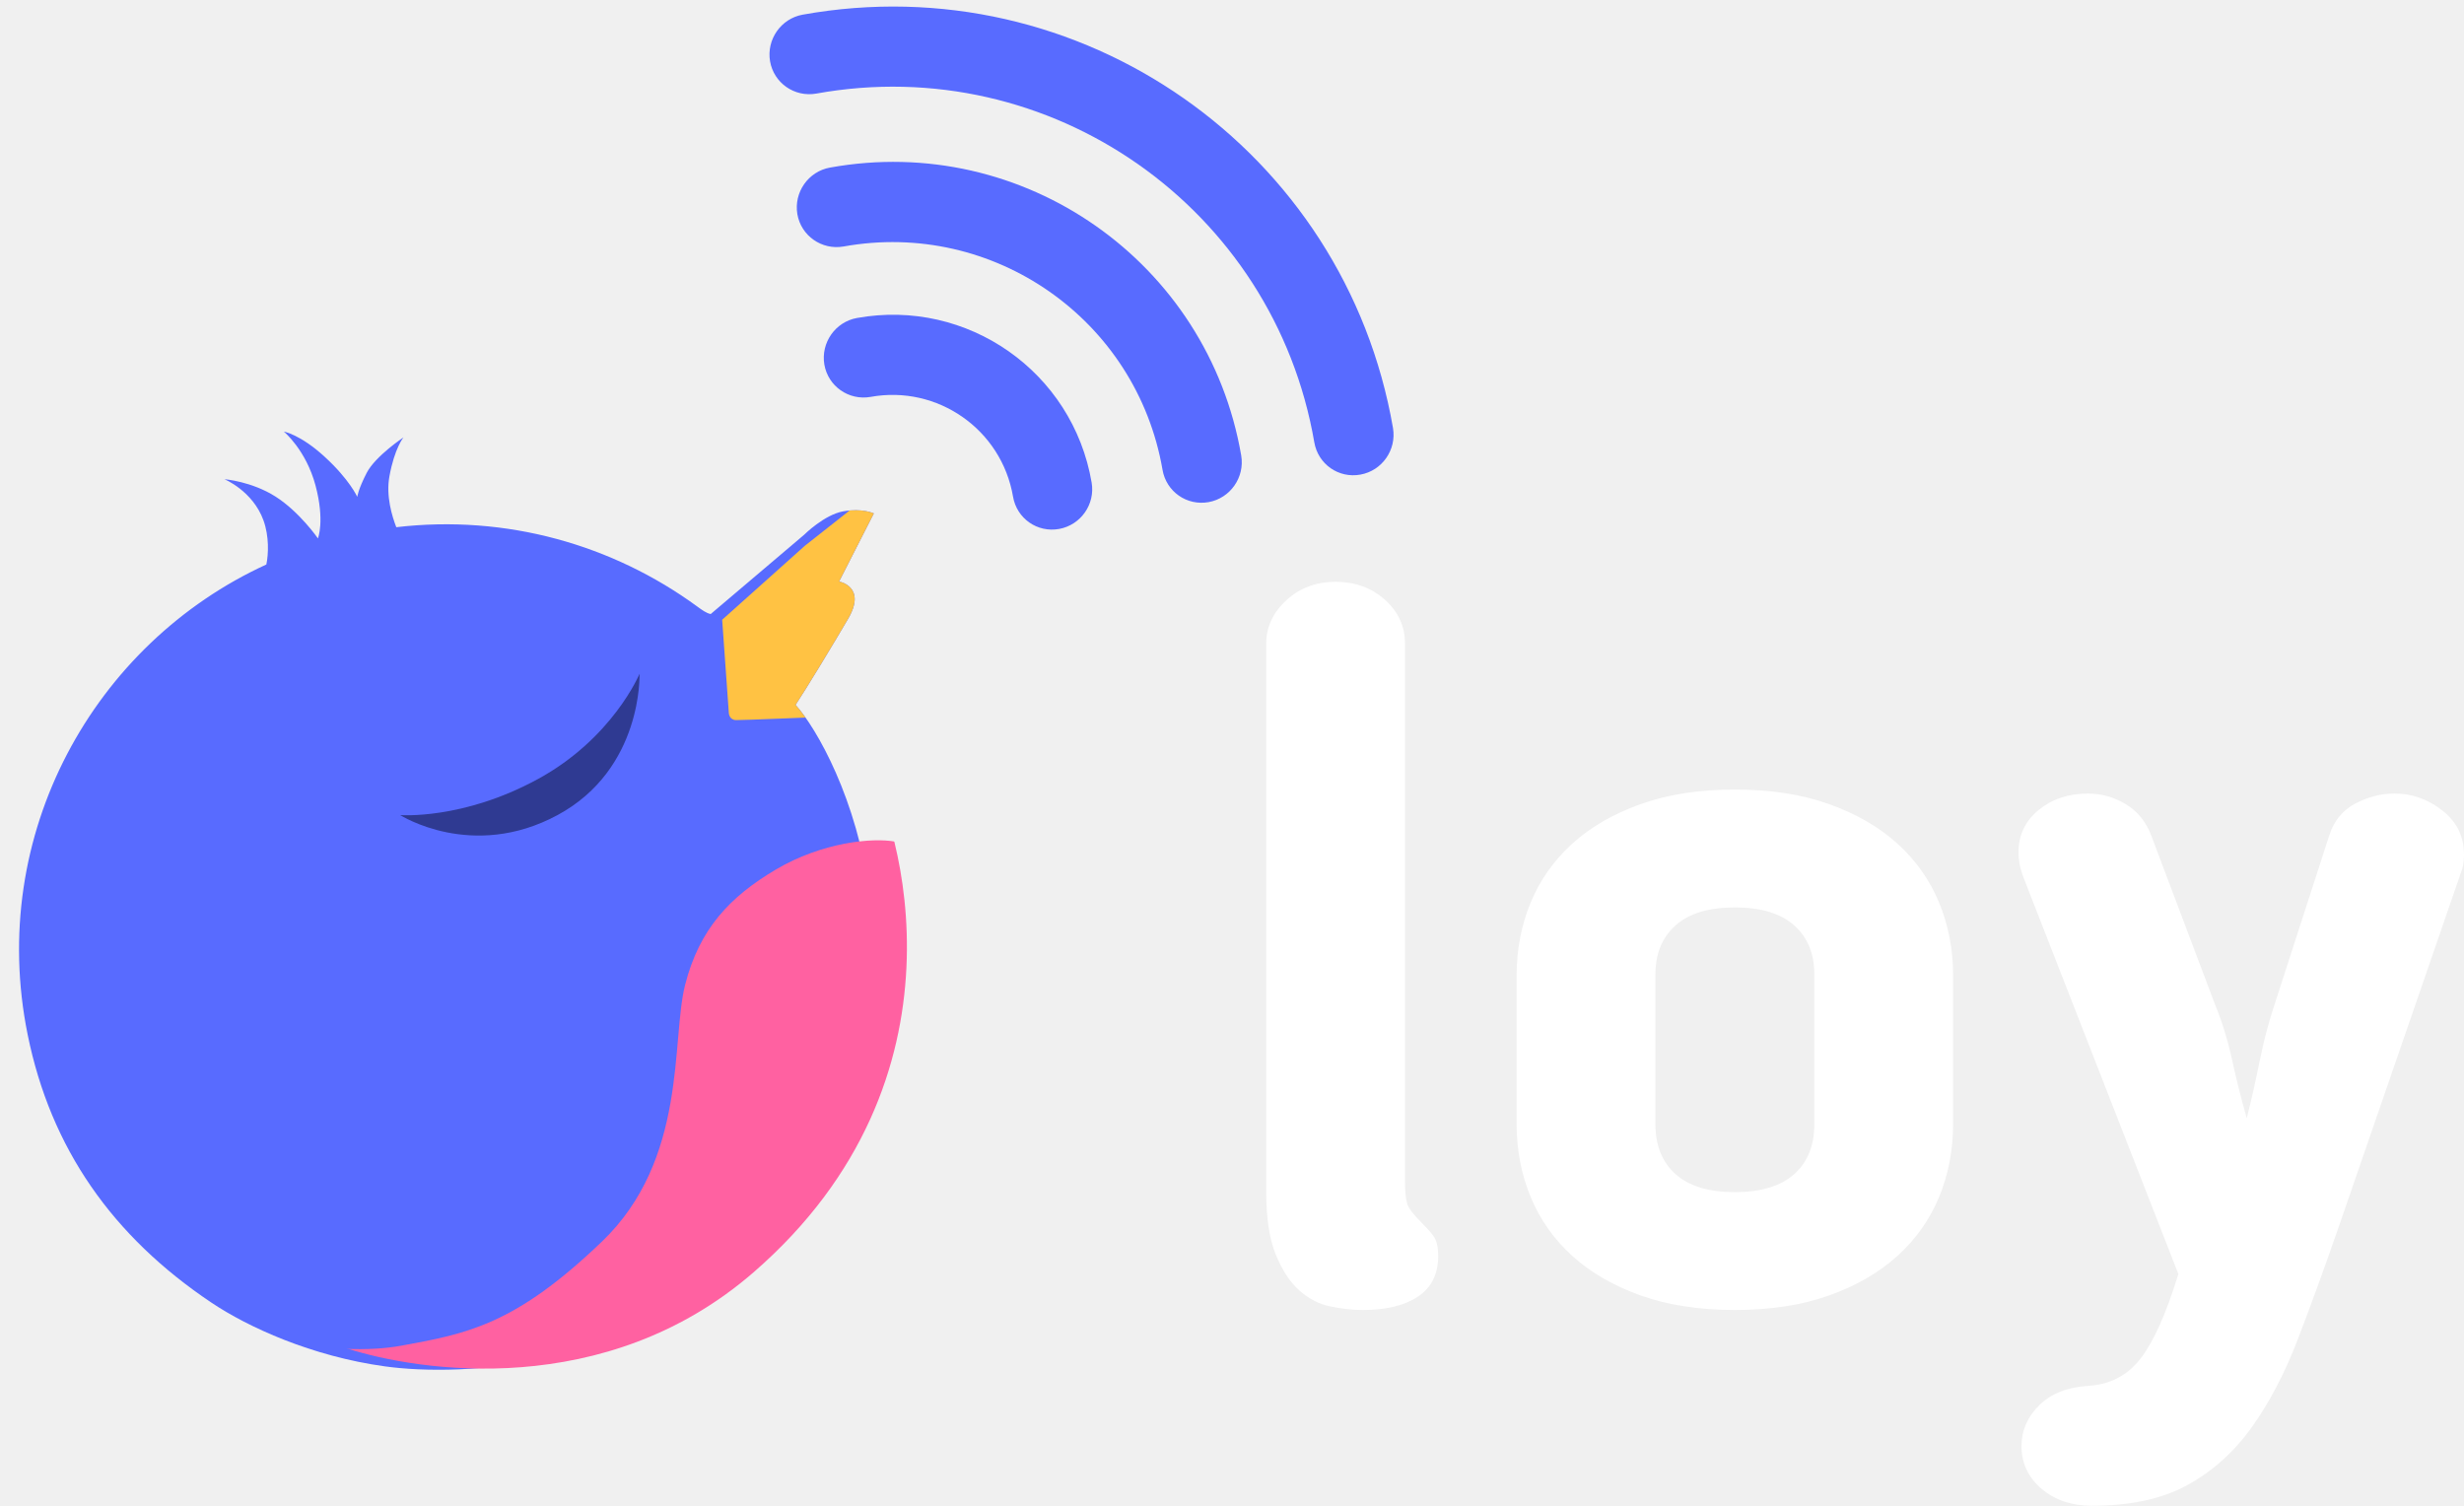
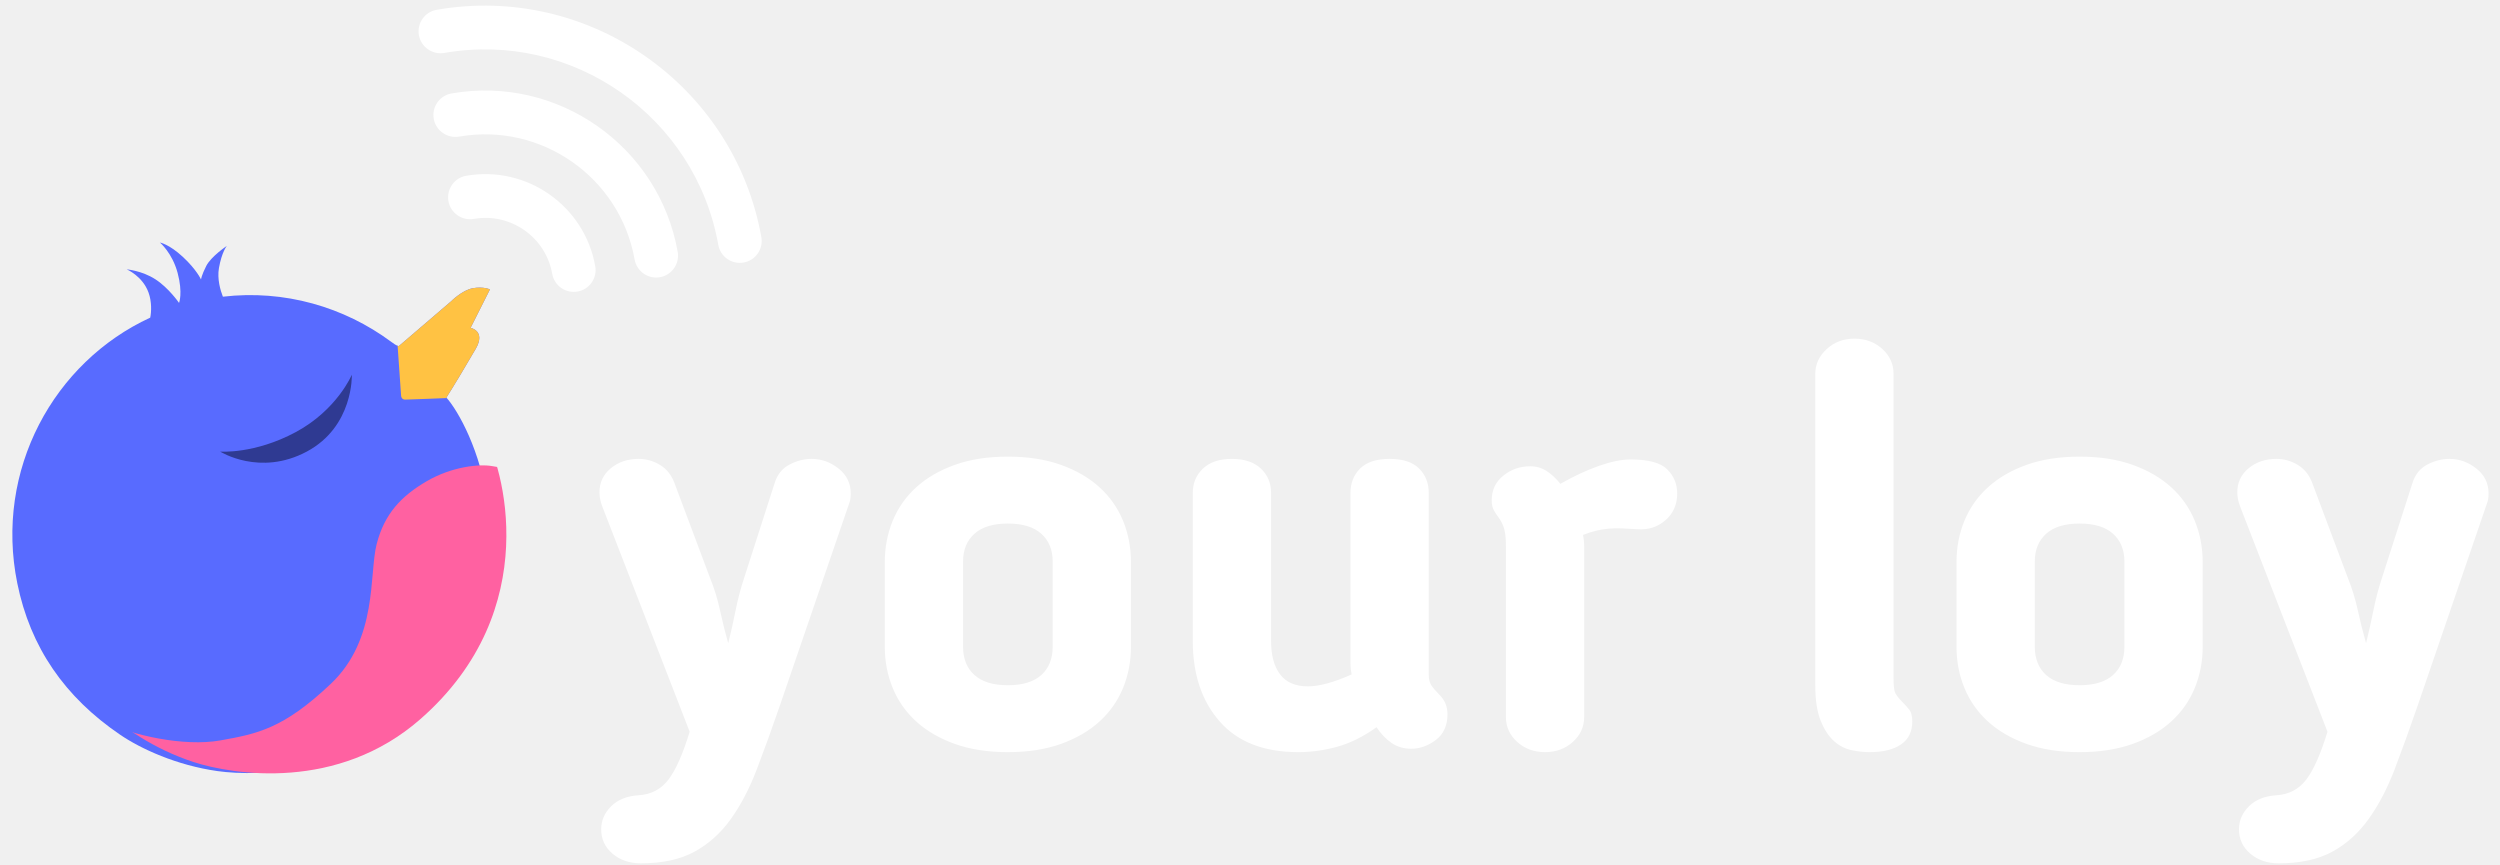
- <svg xmlns="http://www.w3.org/2000/svg" xmlns:xlink="http://www.w3.org/1999/xlink" width="72px" height="44px" viewBox="0 0 72 44" version="1.1">
+ <svg xmlns="http://www.w3.org/2000/svg" xmlns:xlink="http://www.w3.org/1999/xlink" width="133px" height="46px" viewBox="0 0 133 46" version="1.1">
  <defs>
-     <rect id="path-1" x="0" y="0" width="74" height="52" />
-     <path d="M21.439,7.125 C19.332,4.932 16.426,3.509 13.187,3.322 C13.121,2.991 13.044,2.372 13.246,1.827 C13.538,1.036 13.85,0.774 13.85,0.774 C13.85,0.774 12.947,1.168 12.611,1.608 C12.276,2.049 12.218,2.25 12.218,2.25 C12.218,2.25 12.082,1.713 11.488,0.938 C10.895,0.163 10.436,-3.01980663e-14 10.436,-3.01980663e-14 C10.436,-3.01980663e-14 10.98,0.637 11.074,1.709 C11.167,2.781 10.875,3.246 10.875,3.246 C10.875,3.246 10.481,2.389 9.866,1.827 C9.251,1.265 8.485,1.069 8.485,1.069 C8.485,1.069 9.24,1.546 9.399,2.449 C9.485,2.934 9.373,3.453 9.258,3.736 C3.896,5.133 -0.149,10.085 0.004,16.053 C0.091,19.446 1.42,22.285 3.93,24.696 C4.86,25.59 6.551,26.754 8.608,27.415 C10.665,28.076 16.14,28.945 20.47,25.188 C27,19.523 24.757,12.025 23.776,10.461 C24.139,10.079 25.182,8.891 25.729,8.244 C26.429,7.417 25.655,7.131 25.655,7.131 L27,5.348 C27,5.348 26.699,5.133 26.132,5.133 C25.566,5.133 24.885,5.609 24.885,5.609 L21.794,7.416 C21.672,7.37 21.556,7.247 21.439,7.125 Z" id="path-3" />
+     <path d="M21.821,7.336 C19.677,5.078 16.719,3.613 13.423,3.421 C13.355,3.079 13.277,2.443 13.482,1.881 C13.779,1.066 14.097,0.797 14.097,0.797 C14.097,0.797 13.178,1.202 12.836,1.656 C12.495,2.109 12.436,2.317 12.436,2.317 C12.436,2.317 12.298,1.764 11.694,0.966 C11.09,0.168 10.623,-5.15143483e-14 10.623,-5.15143483e-14 C10.623,-5.15143483e-14 11.176,0.655 11.271,1.759 C11.367,2.863 11.069,3.342 11.069,3.342 C11.069,3.342 10.668,2.459 10.042,1.881 C9.416,1.303 8.637,1.101 8.637,1.101 C8.637,1.101 9.405,1.592 9.567,2.522 C9.654,3.021 9.54,3.555 9.423,3.847 C3.965,5.285 -0.151,10.384 0.004,16.528 C0.093,20.021 1.445,22.944 4,25.428 C4.947,26.348 6.667,27.546 8.761,28.227 C10.855,28.907 16.428,29.802 20.835,25.934 C27.482,20.101 25.199,12.381 24.201,10.771 C24.57,10.377 25.632,9.154 26.189,8.488 C26.9,7.637 26.113,7.342 26.113,7.342 L27.482,5.506 C27.482,5.506 27.175,5.285 26.599,5.285 C26.022,5.285 25.329,5.775 25.329,5.775 L22.183,7.635 C22.059,7.588 21.941,7.462 21.821,7.336 Z" id="path-1" />
  </defs>
-   <g id="Page-1" stroke="none" stroke-width="1" fill="none" fill-rule="evenodd">
-     <g id="Group-16" transform="translate(-2, -7)">
-       <mask id="mask-2" fill="white">
-         <use xlink:href="#path-1" />
-       </mask>
-       <g id="Mask" />
-       <g mask="url(#mask-2)">
-         <path d="M41.821,45.279 C41.527,45.279 41.214,45.245 40.881,45.177 C40.548,45.109 40.244,44.953 39.97,44.71 C39.695,44.466 39.465,44.116 39.279,43.659 C39.093,43.202 39,42.594 39,41.835 L39,25.81 C39,25.323 39.196,24.9 39.588,24.54 C39.98,24.18 40.46,24 41.028,24 C41.596,24 42.076,24.175 42.468,24.525 C42.86,24.876 43.055,25.304 43.055,25.81 L43.055,41.484 C43.055,41.796 43.075,42.019 43.114,42.156 C43.153,42.292 43.281,42.467 43.496,42.681 C43.653,42.837 43.78,42.978 43.878,43.104 C43.976,43.231 44.025,43.43 44.025,43.703 C44.025,44.228 43.829,44.622 43.437,44.885 C43.046,45.148 42.507,45.279 41.821,45.279 Z M52.694,45.279 C51.656,45.279 50.74,45.138 49.947,44.856 C49.153,44.574 48.487,44.189 47.948,43.703 C47.41,43.216 47.003,42.642 46.729,41.981 C46.455,41.319 46.317,40.609 46.317,39.85 L46.317,35.501 C46.317,34.742 46.455,34.031 46.729,33.37 C47.003,32.708 47.41,32.134 47.948,31.648 C48.487,31.161 49.153,30.777 49.947,30.495 C50.74,30.212 51.656,30.071 52.694,30.071 C53.733,30.071 54.649,30.212 55.442,30.495 C56.236,30.777 56.902,31.161 57.44,31.648 C57.979,32.134 58.386,32.708 58.66,33.37 C58.934,34.031 59.071,34.742 59.071,35.501 L59.071,39.85 C59.071,40.609 58.934,41.319 58.66,41.981 C58.386,42.642 57.979,43.216 57.44,43.703 C56.902,44.189 56.236,44.574 55.442,44.856 C54.649,45.138 53.733,45.279 52.694,45.279 Z M52.694,41.835 C53.458,41.835 54.036,41.659 54.428,41.309 C54.82,40.959 55.016,40.472 55.016,39.85 L55.016,35.471 C55.016,34.868 54.82,34.391 54.428,34.041 C54.036,33.691 53.458,33.516 52.694,33.516 C51.93,33.516 51.352,33.691 50.961,34.041 C50.569,34.391 50.373,34.868 50.373,35.471 L50.373,39.85 C50.373,40.472 50.569,40.959 50.961,41.309 C51.352,41.659 51.93,41.835 52.694,41.835 Z M70.062,31.414 C70.199,30.986 70.454,30.675 70.826,30.48 C71.198,30.285 71.58,30.188 71.972,30.188 C72.482,30.188 72.947,30.354 73.368,30.684 C73.789,31.015 74,31.443 74,31.969 C74,32.183 73.971,32.358 73.912,32.494 L70.327,42.885 C69.915,44.072 69.518,45.162 69.136,46.155 C68.754,47.147 68.304,48.003 67.785,48.723 C67.265,49.443 66.639,50.003 65.904,50.402 C65.169,50.801 64.243,51 63.127,51 C62.539,51 62.049,50.835 61.657,50.504 C61.266,50.173 61.07,49.755 61.07,49.249 C61.07,48.801 61.241,48.407 61.584,48.066 C61.927,47.726 62.402,47.536 63.009,47.497 C63.656,47.458 64.17,47.191 64.552,46.695 C64.934,46.198 65.301,45.376 65.654,44.228 L61.128,32.64 C61.07,32.484 61.031,32.348 61.011,32.231 C60.991,32.115 60.982,32.008 60.982,31.91 C60.982,31.404 61.177,30.991 61.569,30.67 C61.961,30.349 62.441,30.188 63.009,30.188 C63.401,30.188 63.768,30.29 64.111,30.495 C64.454,30.699 64.704,31.005 64.861,31.414 L66.712,36.318 C66.928,36.843 67.099,37.398 67.226,37.982 C67.354,38.565 67.496,39.13 67.652,39.675 C67.79,39.13 67.917,38.565 68.034,37.982 C68.152,37.398 68.299,36.843 68.475,36.318 L70.062,31.414 Z" id="loy" fill="#FFFFFF" />
-         <g id="Path-4" transform="translate(15.74255, 32.86677) rotate(-10) translate(-15.74255, -32.86677) translate(2.242555, 18.86677)">
-           <mask id="mask-4" fill="white">
-             <use xlink:href="#path-3" />
-           </mask>
-           <use id="Mask" fill="#586BFF" xlink:href="#path-3" />
-           <path d="M25.428,12.602 C25.428,12.602 25.784,12.821 24.617,12.602 C23.941,12.476 22.472,12.621 21.127,13.415 C19.781,14.21 18.889,15.155 18.473,16.784 C18.058,18.413 18.555,21.882 16.036,24.294 C13.516,26.707 12.132,26.976 10.18,27.33 C8.227,27.684 5.475,27.05 4.023,26.34 C2.572,25.631 -1.544,22.157 -1.544,22.157 C-1.544,22.157 -0.435,27.153 2.44,28.539 C5.316,29.926 10.18,30.22 10.18,30.22 C10.18,30.22 13.984,30.074 15.837,29.382 C17.689,28.69 23.339,25.306 23.339,25.306 L25.807,17.831 L25.428,12.602 Z" fill="#FF61A1" mask="url(#mask-4)" transform="translate(12.13186, 21.39102) rotate(10) translate(-12.13186, -21.39102) " />
-           <g mask="url(#mask-4)" id="Path-5" fill="#FFC243">
-             <g transform="translate(21.81205, 5.027473)">
-               <path d="M0.283,2.611 L0.001,5.334 C0.001,5.334 -0.022,5.532 0.176,5.57 C0.373,5.607 2.504,5.892 2.504,5.892 L5.024,3.198 L6.2,0.424 L4.708,0.004 L3.036,0.903 L0.283,2.611 Z" />
+   <g id="Desktop" stroke="none" stroke-width="1" fill="none" fill-rule="evenodd">
+     <g id="Main-Copy-2" transform="translate(-34, -22)">
+       <g id="Group-16" transform="translate(32, 15)">
+         <g id="Group-2">
+           <g id="Path-4-Copy" transform="translate(16.34964, 33.59456) rotate(-10) translate(-16.34964, -33.59456) translate(2.349636, 19.09456)">
+             <mask id="mask-2" fill="white">
+               <use xlink:href="#path-1" />
+             </mask>
+             <use id="Mask" fill="#586BFF" xlink:href="#path-1" />
+             <path d="M25.464,12.484 C25.464,12.484 25.821,12.701 24.652,12.484 C23.975,12.359 22.505,12.502 21.157,13.289 C19.81,14.076 18.916,15.012 18.5,16.626 C18.084,18.24 18.582,21.676 16.059,24.066 C13.536,26.456 12.149,26.723 10.194,27.074 C8.239,27.425 5.483,26.796 4.029,26.093 C2.575,25.391 -1.546,21.949 -1.546,21.949 C-1.546,21.949 -0.435,26.898 2.444,28.272 C5.323,29.645 10.194,29.936 10.194,29.936 C10.194,29.936 14.004,29.792 15.859,29.106 C17.715,28.421 23.373,25.068 23.373,25.068 L25.845,17.664 L25.464,12.484 Z" id="Path-4" fill="#FF61A1" mask="url(#mask-2)" transform="translate(12.14937, 21.19029) rotate(10) translate(-12.14937, -21.19029) " />
+             <g id="Path-4" mask="url(#mask-2)" fill="#FFC243">
+               <g transform="translate(21.84353, 4.980297)" id="Path-5">
+                 <path d="M0.284,2.587 L0.001,5.284 C0.001,5.284 -0.022,5.48 0.176,5.517 C0.374,5.554 2.508,5.837 2.508,5.837 L5.031,3.168 L6.209,0.42 L4.715,0.004 L3.04,0.895 L0.284,2.587 Z" />
+               </g>
            </g>
          </g>
+           <path d="M13.714,31.025 C13.714,31.025 15.539,31.17 17.738,29.986 C19.936,28.803 20.718,26.935 20.718,26.935 C20.718,26.935 20.818,29.691 18.319,31.025 C15.819,32.36 13.714,31.025 13.714,31.025 Z" id="Path-3" fill="#2F3A92" />
+           <g id="Group-7" transform="translate(34.90916, 12.57168) rotate(-10) translate(-34.90916, -12.57168) translate(24.40916, 2.571681)" fill="#FFFFFF">
+             <path d="M0.066,13.213 C-0.388,13.666 -0.388,14.402 0.066,14.859 C0.52,15.311 1.259,15.311 1.717,14.859 C4.858,11.728 9.97,11.728 13.112,14.859 C13.339,15.085 13.637,15.2 13.935,15.2 C14.233,15.2 14.531,15.085 14.758,14.859 C15.212,14.406 15.212,13.67 14.758,13.213 C10.709,9.173 4.115,9.173 0.066,13.213 Z" id="Shape" transform="translate(7.411988, 12.69164) rotate(45) translate(-7.411988, -12.69164) " />
+             <path d="M0.538,15.242 C0.084,15.694 0.084,16.43 0.538,16.887 C0.992,17.34 1.73,17.34 2.189,16.887 C3.59,15.486 5.877,15.486 7.279,16.887 C7.506,17.113 7.804,17.229 8.102,17.229 C8.4,17.229 8.698,17.113 8.925,16.887 C9.379,16.435 9.379,15.699 8.925,15.246 C6.616,12.935 2.851,12.935 0.538,15.242 Z" id="Shape" transform="translate(4.731333, 15.3706) rotate(45) translate(-4.731333, -15.3706) " />
+             <path d="M20.678,11.148 C14.863,5.355 5.404,5.355 -0.412,11.148 C-0.866,11.6 -0.866,12.336 -0.412,12.793 C0.042,13.246 0.781,13.246 1.239,12.793 C6.142,7.901 14.124,7.901 19.032,12.793 C19.259,13.019 19.557,13.135 19.855,13.135 C20.153,13.135 20.451,13.019 20.678,12.793 C21.132,12.341 21.132,11.605 20.678,11.148 Z" id="Shape" transform="translate(10.13319, 9.968962) rotate(45) translate(-10.13319, -9.968962) " />
+           </g>
        </g>
-         <path d="M13.694,30.817 C13.694,30.817 15.517,30.963 17.712,29.768 C19.907,28.574 20.688,26.688 20.688,26.688 C20.688,26.688 20.788,29.47 18.292,30.817 C15.796,32.164 13.694,30.817 13.694,30.817 Z" id="Path-3" fill="#2F3A92" />
-         <g id="Group-7" transform="translate(35.21304, 12.85759) rotate(-10) translate(-35.21304, -12.85759) translate(24.71304, 2.357592)" fill="#586BFF">
-           <path d="M0.066,13.339 C-0.387,13.795 -0.387,14.538 0.066,15 C0.519,15.456 1.257,15.456 1.714,15 C4.851,11.839 9.956,11.839 13.093,15 C13.319,15.228 13.617,15.344 13.915,15.344 C14.212,15.344 14.51,15.228 14.737,15 C15.19,14.543 15.19,13.8 14.737,13.339 C10.694,9.26 4.109,9.26 0.066,13.339 Z" id="Shape" transform="translate(7.401307, 12.81186) rotate(45) translate(-7.401307, -12.81186) " />
-           <path d="M0.537,15.386 C0.084,15.843 0.084,16.586 0.537,17.047 C0.99,17.504 1.728,17.504 2.185,17.047 C3.585,15.632 5.869,15.632 7.268,17.047 C7.495,17.276 7.792,17.392 8.09,17.392 C8.388,17.392 8.685,17.276 8.912,17.047 C9.365,16.59 9.365,15.847 8.912,15.391 C6.606,13.058 2.847,13.058 0.537,15.386 Z" id="Shape" transform="translate(4.724514, 15.5162) rotate(45) translate(-4.724514, -15.5162) " />
-           <path d="M20.648,11.253 C14.841,5.406 5.396,5.406 -0.411,11.253 C-0.864,11.71 -0.864,12.453 -0.411,12.914 C0.042,13.371 0.779,13.371 1.237,12.914 C6.133,7.976 14.104,7.976 19.004,12.914 C19.231,13.143 19.529,13.259 19.826,13.259 C20.124,13.259 20.422,13.143 20.648,12.914 C21.102,12.458 21.102,11.714 20.648,11.253 Z" id="Shape" transform="translate(10.11859, 10.06339) rotate(45) translate(-10.11859, -10.06339) " />
-         </g>
+         <path d="M43.217,32.681 C43.357,32.238 43.619,31.916 44.001,31.715 C44.383,31.514 44.776,31.413 45.178,31.413 C45.701,31.413 46.179,31.584 46.611,31.926 C47.044,32.268 47.26,32.711 47.26,33.254 C47.26,33.475 47.23,33.656 47.17,33.797 L43.488,44.54 C43.066,45.767 42.658,46.894 42.266,47.92 C41.874,48.946 41.411,49.831 40.878,50.575 C40.345,51.319 39.701,51.898 38.947,52.31 C38.192,52.723 37.242,52.929 36.095,52.929 C35.491,52.929 34.989,52.758 34.586,52.416 C34.184,52.074 33.983,51.641 33.983,51.118 C33.983,50.656 34.159,50.248 34.511,49.896 C34.863,49.544 35.351,49.348 35.974,49.308 C36.638,49.267 37.166,48.991 37.559,48.478 C37.951,47.965 38.328,47.115 38.69,45.928 L34.043,33.948 C33.983,33.787 33.942,33.646 33.922,33.526 C33.902,33.405 33.892,33.294 33.892,33.194 C33.892,32.671 34.093,32.243 34.496,31.911 C34.898,31.579 35.391,31.413 35.974,31.413 C36.377,31.413 36.754,31.519 37.106,31.73 C37.458,31.941 37.714,32.258 37.875,32.681 L39.776,37.75 C39.998,38.293 40.174,38.867 40.305,39.47 C40.435,40.074 40.581,40.657 40.742,41.221 C40.883,40.657 41.014,40.074 41.134,39.47 C41.255,38.867 41.406,38.293 41.587,37.75 L43.217,32.681 Z M55.619,47.014 C54.553,47.014 53.612,46.868 52.798,46.577 C51.983,46.285 51.299,45.888 50.746,45.385 C50.192,44.882 49.775,44.288 49.493,43.604 C49.212,42.92 49.071,42.186 49.071,41.402 L49.071,36.905 C49.071,36.121 49.212,35.386 49.493,34.702 C49.775,34.018 50.192,33.425 50.746,32.922 C51.299,32.419 51.983,32.022 52.798,31.73 C53.612,31.438 54.553,31.293 55.619,31.293 C56.685,31.293 57.626,31.438 58.44,31.73 C59.255,32.022 59.939,32.419 60.492,32.922 C61.046,33.425 61.463,34.018 61.745,34.702 C62.026,35.386 62.167,36.121 62.167,36.905 L62.167,41.402 C62.167,42.186 62.026,42.92 61.745,43.604 C61.463,44.288 61.046,44.882 60.492,45.385 C59.939,45.888 59.255,46.285 58.44,46.577 C57.626,46.868 56.685,47.014 55.619,47.014 Z M55.619,43.454 C56.404,43.454 56.997,43.272 57.399,42.91 C57.802,42.548 58.003,42.045 58.003,41.402 L58.003,36.875 C58.003,36.252 57.802,35.759 57.399,35.397 C56.997,35.034 56.404,34.853 55.619,34.853 C54.834,34.853 54.241,35.034 53.839,35.397 C53.436,35.759 53.235,36.252 53.235,36.875 L53.235,41.402 C53.235,42.045 53.436,42.548 53.839,42.91 C54.241,43.272 54.834,43.454 55.619,43.454 Z M75.233,45.687 C74.529,46.19 73.83,46.537 73.136,46.728 C72.442,46.919 71.753,47.014 71.069,47.014 C69.238,47.014 67.845,46.471 66.89,45.385 C65.934,44.298 65.456,42.87 65.456,41.1 L65.456,33.224 C65.456,32.701 65.637,32.268 66,31.926 C66.362,31.584 66.875,31.413 67.539,31.413 C68.202,31.413 68.715,31.584 69.078,31.926 C69.44,32.268 69.621,32.701 69.621,33.224 L69.621,41.1 C69.621,41.864 69.782,42.458 70.104,42.88 C70.425,43.303 70.918,43.514 71.582,43.514 C72.186,43.514 72.96,43.303 73.906,42.88 C73.886,42.78 73.871,42.684 73.86,42.594 C73.85,42.503 73.845,42.407 73.845,42.307 L73.845,33.224 C73.845,32.701 74.016,32.268 74.358,31.926 C74.7,31.584 75.223,31.413 75.928,31.413 C76.632,31.413 77.155,31.584 77.497,31.926 C77.839,32.268 78.01,32.701 78.01,33.224 L78.01,42.91 C78.01,43.132 78.055,43.313 78.145,43.454 C78.236,43.594 78.382,43.765 78.583,43.967 C78.865,44.248 79.006,44.59 79.006,44.993 C79.006,45.596 78.799,46.054 78.387,46.366 C77.974,46.677 77.537,46.833 77.074,46.833 C76.672,46.833 76.32,46.728 76.018,46.516 C75.716,46.305 75.455,46.029 75.233,45.687 Z M89.115,35.155 C88.793,35.135 88.511,35.12 88.27,35.11 C88.028,35.1 87.797,35.105 87.576,35.125 C87.354,35.145 87.138,35.18 86.927,35.231 C86.716,35.281 86.479,35.356 86.218,35.457 C86.238,35.557 86.253,35.653 86.263,35.744 C86.273,35.834 86.278,35.93 86.278,36.03 L86.278,45.143 C86.278,45.666 86.077,46.109 85.674,46.471 C85.272,46.833 84.779,47.014 84.196,47.014 C83.612,47.014 83.12,46.833 82.717,46.471 C82.315,46.109 82.114,45.666 82.114,45.143 L82.114,36.03 C82.114,35.688 82.089,35.412 82.038,35.2 C81.988,34.989 81.902,34.793 81.782,34.612 C81.661,34.451 81.56,34.3 81.48,34.159 C81.399,34.018 81.359,33.837 81.359,33.616 C81.359,33.073 81.565,32.635 81.978,32.303 C82.39,31.972 82.868,31.806 83.411,31.806 C83.733,31.806 84.025,31.891 84.286,32.062 C84.548,32.233 84.789,32.459 85.011,32.741 C85.715,32.339 86.394,32.022 87.047,31.79 C87.701,31.559 88.27,31.443 88.752,31.443 C89.698,31.443 90.347,31.619 90.699,31.972 C91.051,32.324 91.227,32.751 91.227,33.254 C91.227,33.837 91.021,34.31 90.608,34.672 C90.196,35.034 89.698,35.195 89.115,35.155 Z M101.47,47.014 C101.168,47.014 100.846,46.979 100.504,46.909 C100.162,46.838 99.85,46.677 99.568,46.426 C99.287,46.174 99.05,45.812 98.859,45.34 C98.668,44.867 98.573,44.238 98.573,43.454 L98.573,26.887 C98.573,26.384 98.774,25.946 99.176,25.574 C99.578,25.202 100.071,25.016 100.655,25.016 C101.238,25.016 101.731,25.197 102.133,25.559 C102.536,25.921 102.737,26.364 102.737,26.887 L102.737,43.091 C102.737,43.413 102.757,43.645 102.797,43.785 C102.837,43.926 102.968,44.107 103.19,44.329 C103.35,44.49 103.481,44.635 103.582,44.766 C103.682,44.897 103.733,45.103 103.733,45.385 C103.733,45.928 103.532,46.335 103.129,46.607 C102.727,46.879 102.174,47.014 101.47,47.014 Z M112.635,47.014 C111.568,47.014 110.628,46.868 109.813,46.577 C108.998,46.285 108.314,45.888 107.761,45.385 C107.208,44.882 106.791,44.288 106.509,43.604 C106.227,42.92 106.086,42.186 106.086,41.402 L106.086,36.905 C106.086,36.121 106.227,35.386 106.509,34.702 C106.791,34.018 107.208,33.425 107.761,32.922 C108.314,32.419 108.998,32.022 109.813,31.73 C110.628,31.438 111.568,31.293 112.635,31.293 C113.701,31.293 114.641,31.438 115.456,31.73 C116.271,32.022 116.955,32.419 117.508,32.922 C118.061,33.425 118.479,34.018 118.76,34.702 C119.042,35.386 119.183,36.121 119.183,36.905 L119.183,41.402 C119.183,42.186 119.042,42.92 118.76,43.604 C118.479,44.288 118.061,44.882 117.508,45.385 C116.955,45.888 116.271,46.285 115.456,46.577 C114.641,46.868 113.701,47.014 112.635,47.014 Z M112.635,43.454 C113.419,43.454 114.013,43.272 114.415,42.91 C114.817,42.548 115.019,42.045 115.019,41.402 L115.019,36.875 C115.019,36.252 114.817,35.759 114.415,35.397 C114.013,35.034 113.419,34.853 112.635,34.853 C111.85,34.853 111.257,35.034 110.854,35.397 C110.452,35.759 110.251,36.252 110.251,36.875 L110.251,41.402 C110.251,42.045 110.452,42.548 110.854,42.91 C111.257,43.272 111.85,43.454 112.635,43.454 Z M130.348,32.681 C130.489,32.238 130.75,31.916 131.133,31.715 C131.515,31.514 131.907,31.413 132.31,31.413 C132.833,31.413 133.31,31.584 133.743,31.926 C134.175,32.268 134.392,32.711 134.392,33.254 C134.392,33.475 134.362,33.656 134.301,33.797 L130.62,44.54 C130.197,45.767 129.79,46.894 129.398,47.92 C129.005,48.946 128.543,49.831 128.009,50.575 C127.476,51.319 126.833,51.898 126.078,52.31 C125.324,52.723 124.373,52.929 123.227,52.929 C122.623,52.929 122.12,52.758 121.718,52.416 C121.315,52.074 121.114,51.641 121.114,51.118 C121.114,50.656 121.29,50.248 121.642,49.896 C121.994,49.544 122.482,49.348 123.106,49.308 C123.77,49.267 124.298,48.991 124.69,48.478 C125.082,47.965 125.46,47.115 125.822,45.928 L121.175,33.948 C121.114,33.787 121.074,33.646 121.054,33.526 C121.034,33.405 121.024,33.294 121.024,33.194 C121.024,32.671 121.225,32.243 121.627,31.911 C122.03,31.579 122.522,31.413 123.106,31.413 C123.508,31.413 123.885,31.519 124.237,31.73 C124.589,31.941 124.846,32.258 125.007,32.681 L126.908,37.75 C127.129,38.293 127.305,38.867 127.436,39.47 C127.567,40.074 127.713,40.657 127.874,41.221 C128.014,40.657 128.145,40.074 128.266,39.47 C128.387,38.867 128.538,38.293 128.719,37.75 L130.348,32.681 Z" id="your-loy" fill="#FFFFFF" />
      </g>
    </g>
  </g>
</svg>
